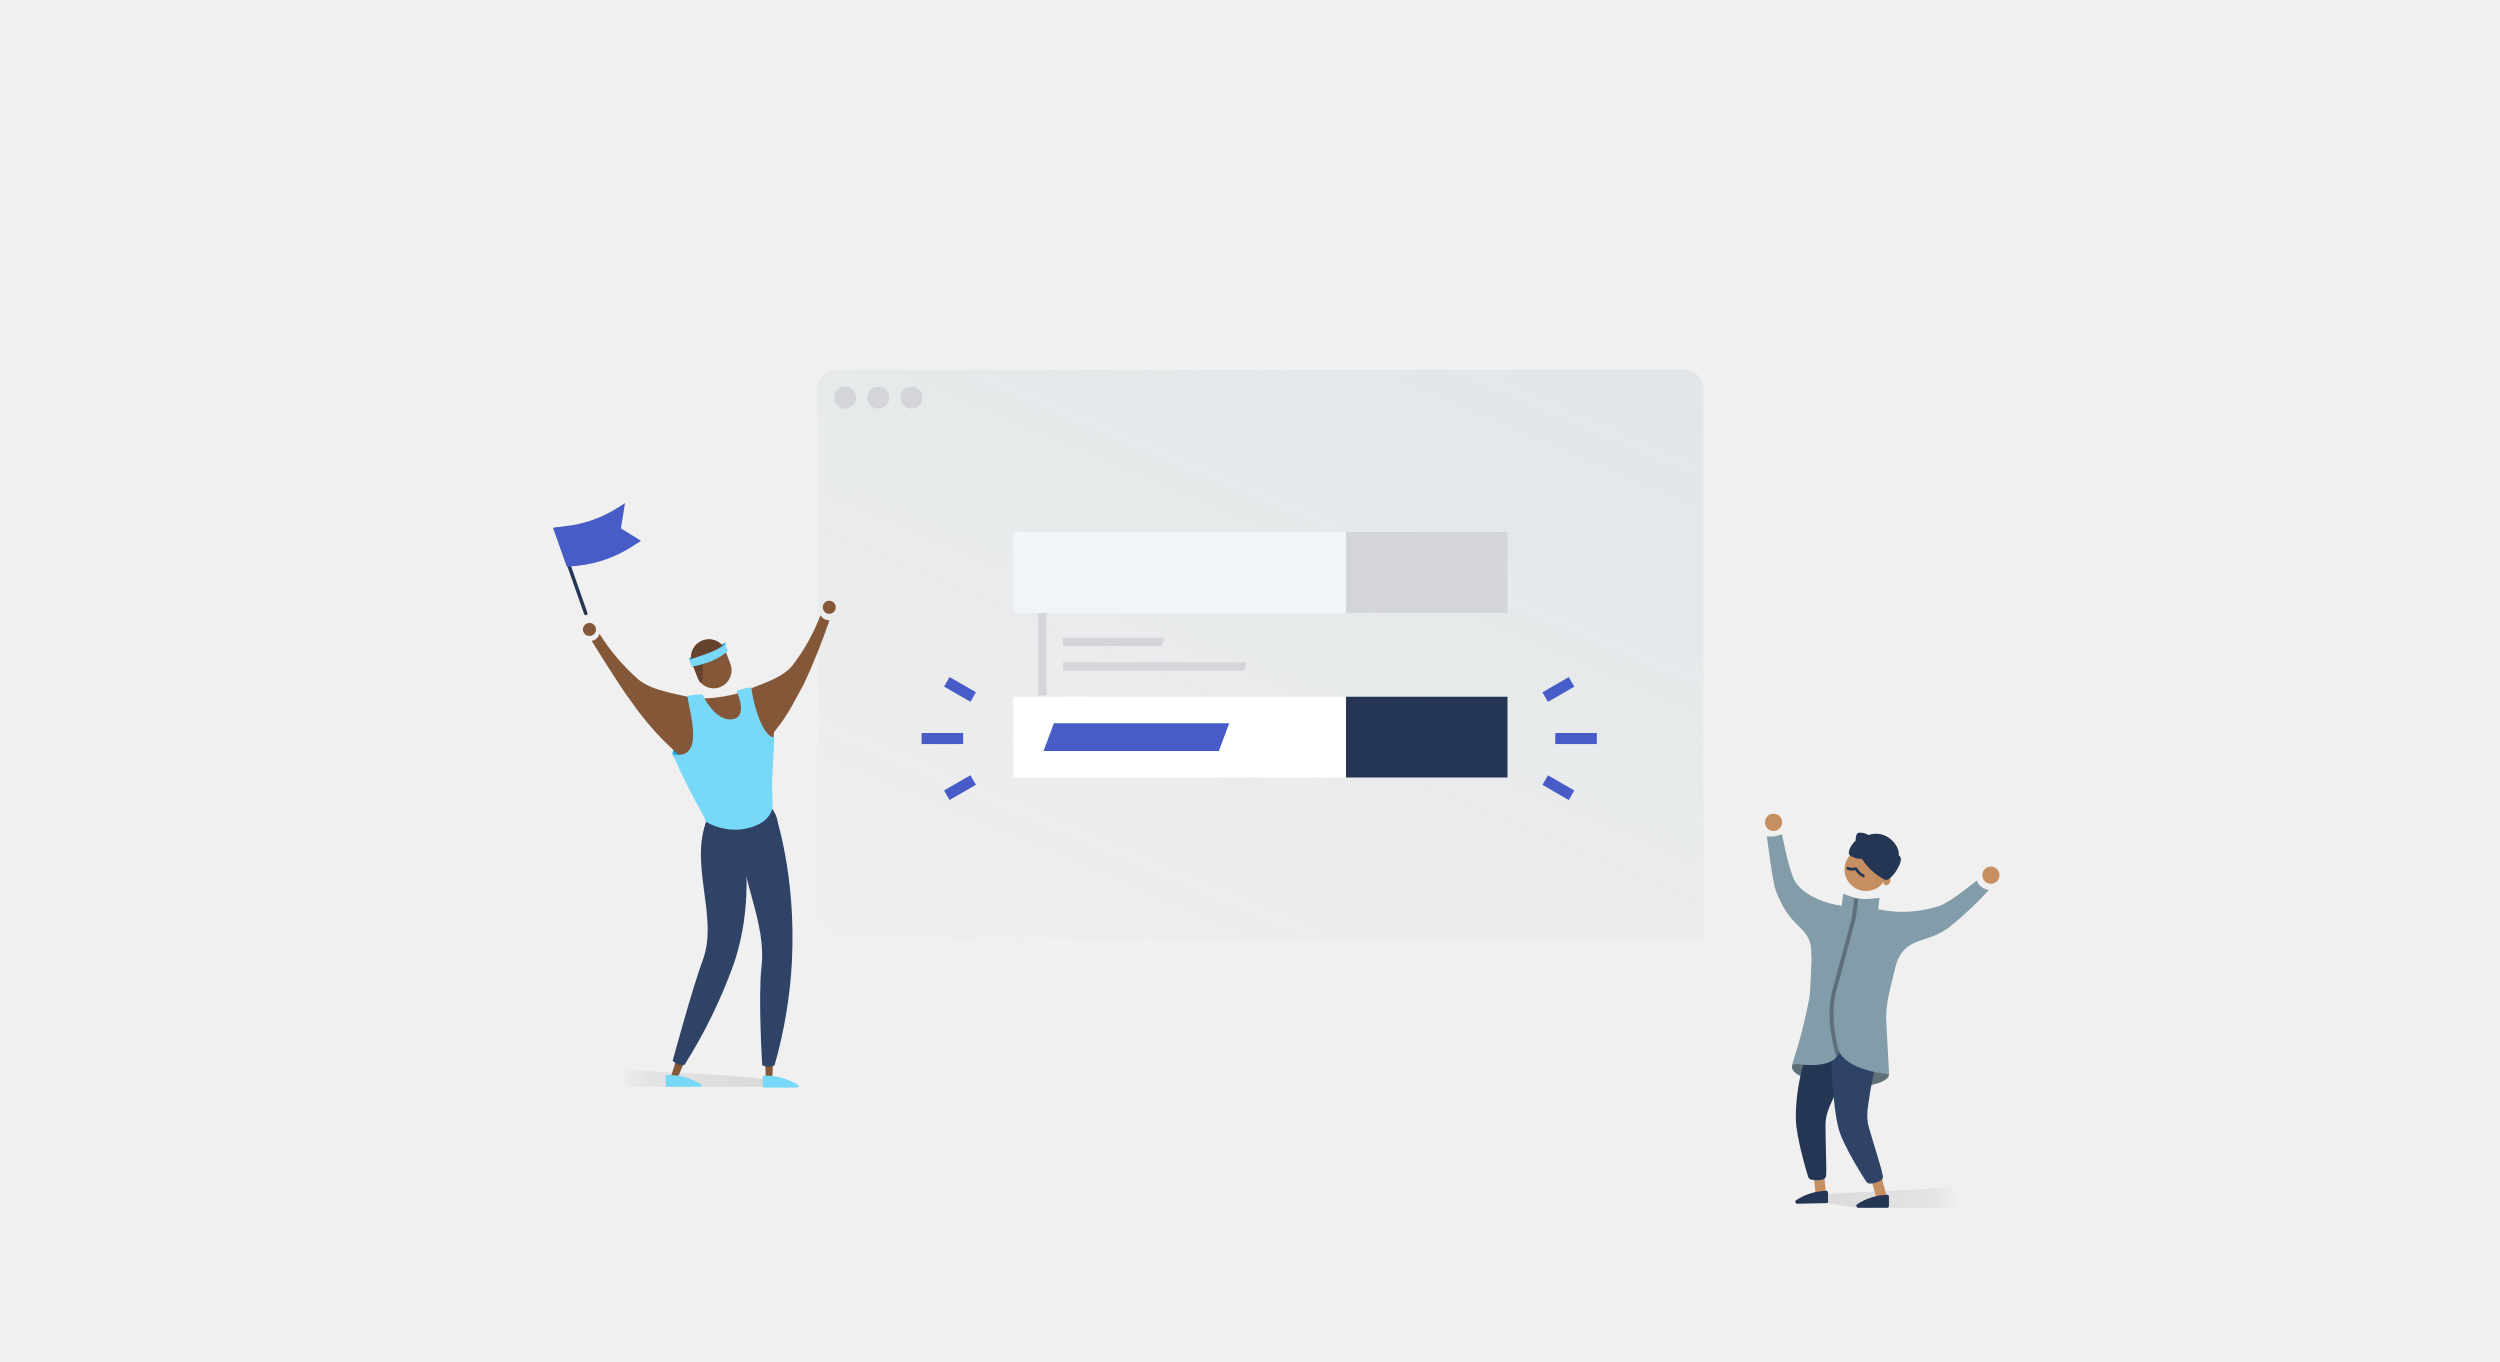
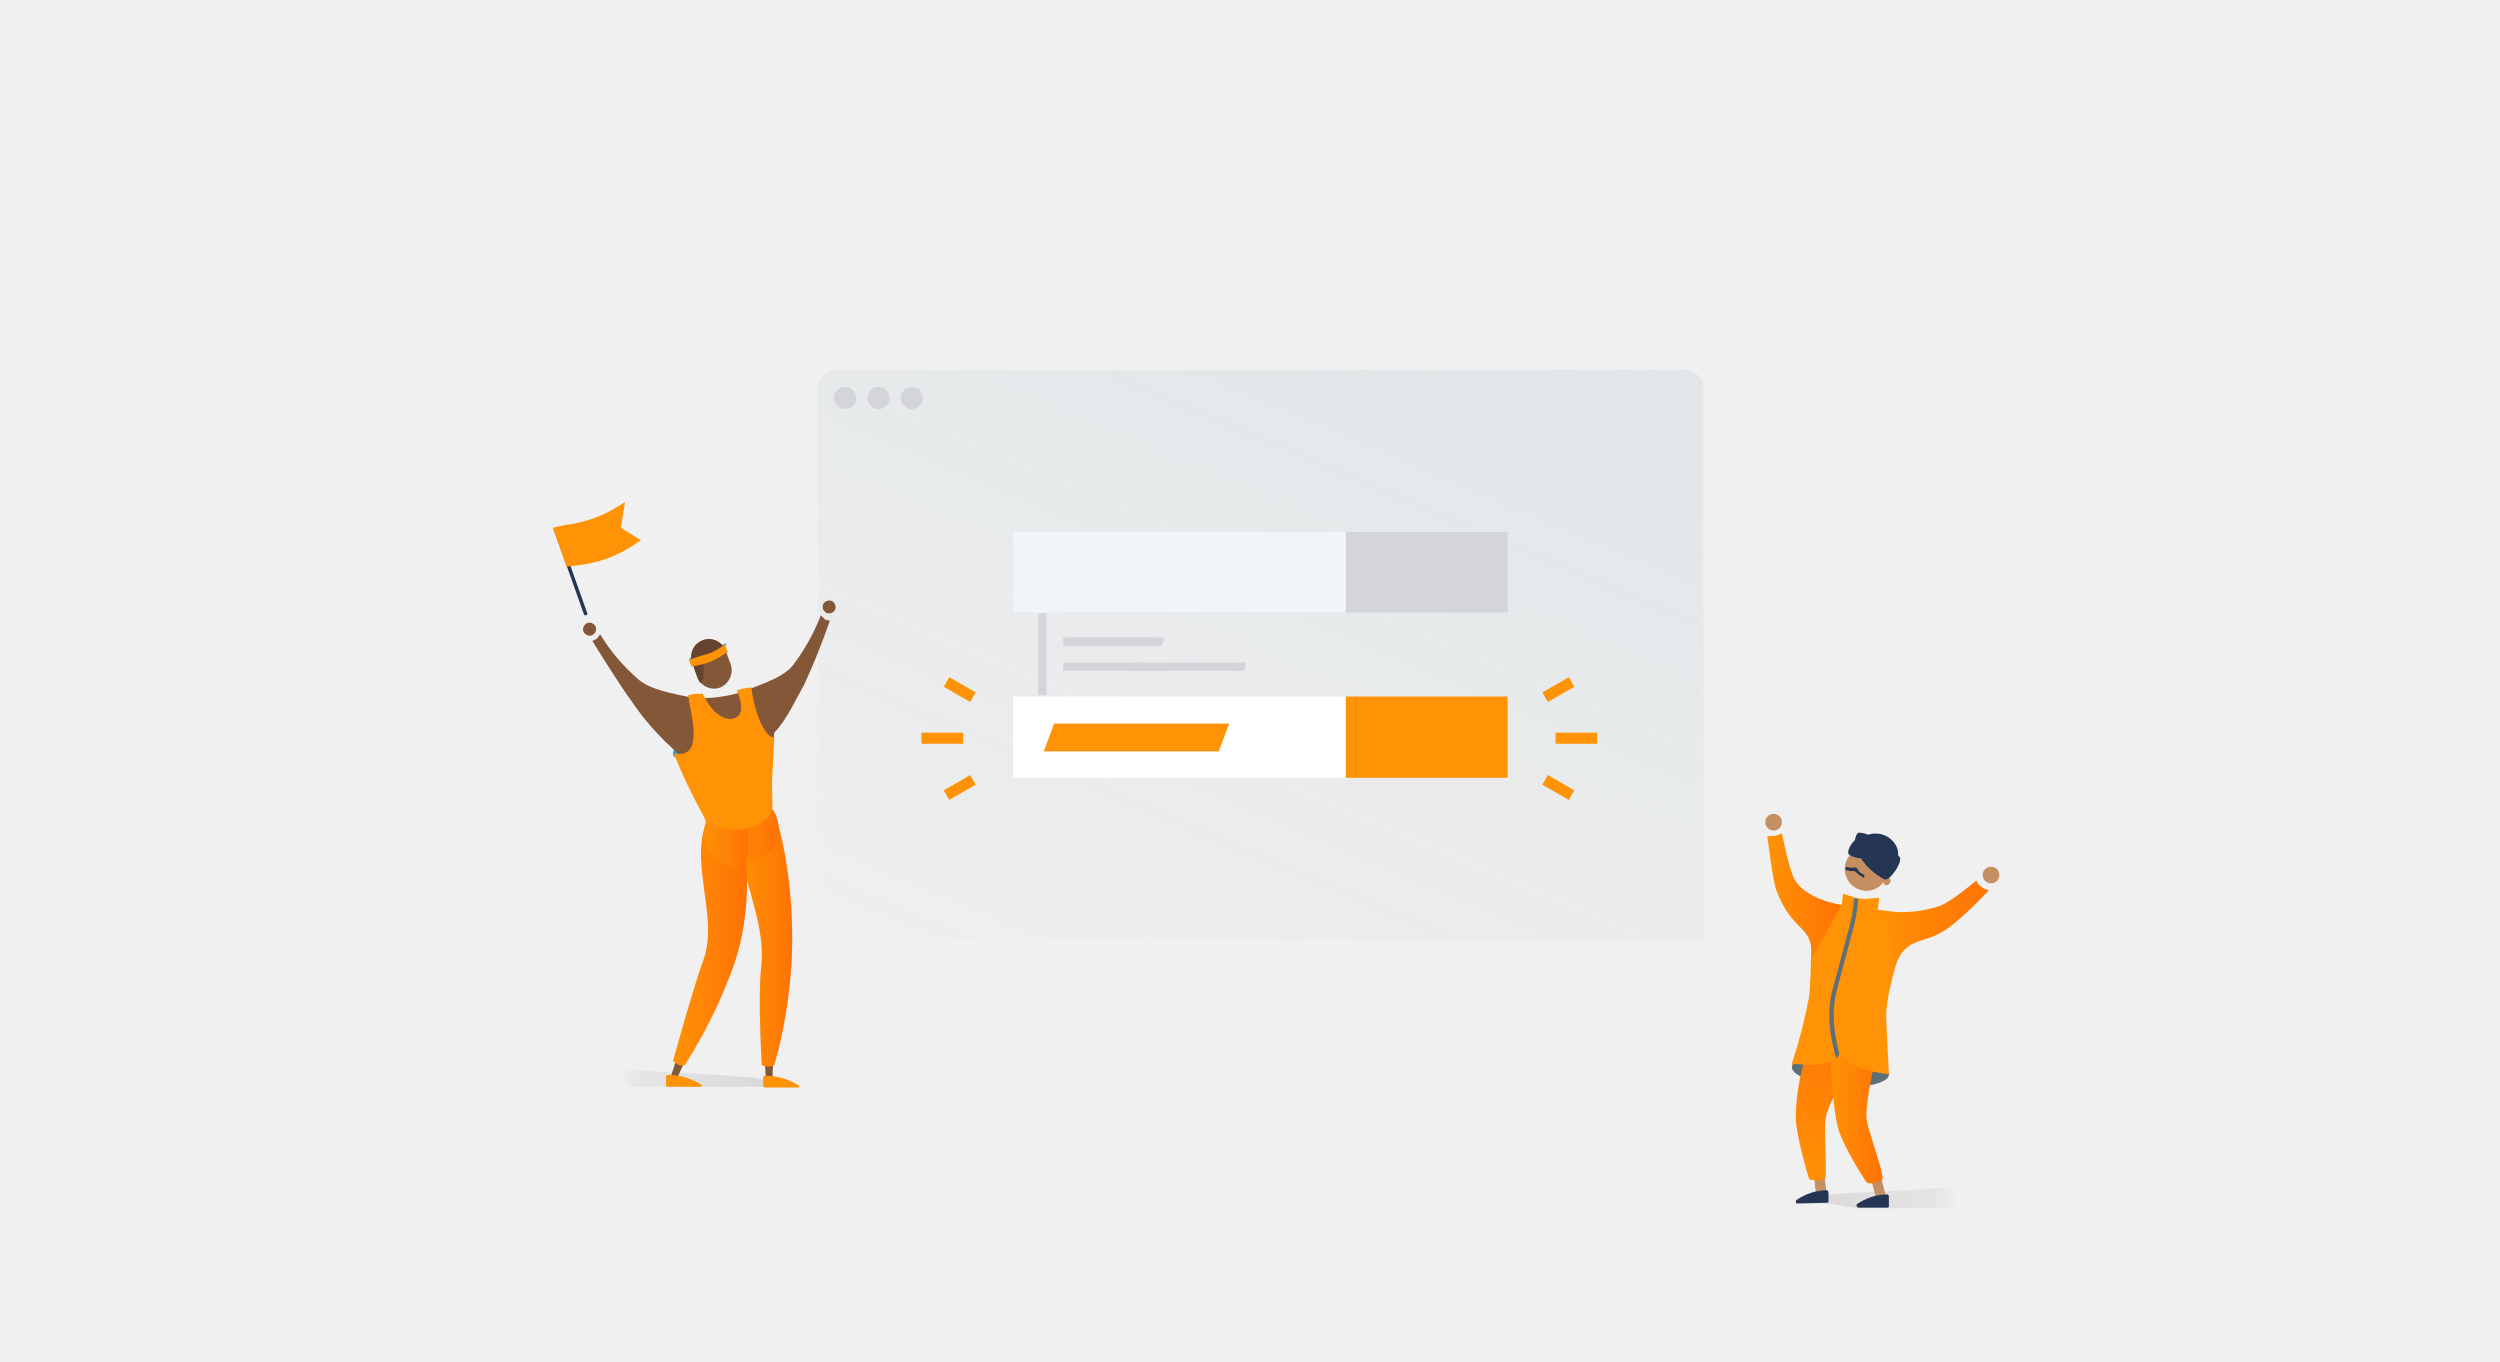
- <svg xmlns="http://www.w3.org/2000/svg" xmlns:xlink="http://www.w3.org/1999/xlink" viewBox="0 0 360 196">
-   <defs>
-     <style>.cls-1,.cls-8{fill:none}.cls-2{fill:url(#linear-gradient)}.cls-3{fill:#d3d5d8}.cls-4{fill:#f2f5f7}.cls-5{fill:#fff}.cls-6{fill:#485cc7}.cls-7{fill:#253655}.cls-8{stroke:#485cc7;stroke-miterlimit:10;stroke-width:1.59px}.cls-9{fill:url(#linear-gradient-2)}.cls-10{fill:#1aa6dd}.cls-11{fill:#845739}.cls-12{fill:#2f4367}.cls-13{fill:#66432f}.cls-14{fill:#77d9f7}.cls-15{fill:url(#linear-gradient-3)}.cls-16{fill:#5d7079}.cls-17{fill:#c58f62}.cls-18{fill:#829ca9}.cls-19{clip-path:url(#clip-path)}</style>
-     <linearGradient id="linear-gradient" x1="157.39" y1="152.14" x2="206.05" y2="37.52" gradientUnits="userSpaceOnUse">
-       <stop offset="0" stop-color="#e2e6e8" stop-opacity=".1" />
-       <stop offset="1" stop-color="#e2e6e8" />
+ <svg xmlns="http://www.w3.org/2000/svg" xmlns:xlink="http://www.w3.org/1999/xlink" version="1.1" id="Layer_1" x="0px" y="0px" viewBox="0 0 360 196" style="enable-background:new 0 0 360 196;" xml:space="preserve">
+   <style type="text/css">
+ 	.st0{fill:none;}
+ 	.st1{fill:url(#SVGID_1_);}
+ 	.st2{fill:#D3D5D8;}
+ 	.st3{fill:#F2F5F7;}
+ 	.st4{fill:#FFFFFF;}
+ 	.st5{fill:#FF9205;}
+ 	.st6{fill:none;stroke:#FF9205;stroke-width:1.59;stroke-miterlimit:10;}
+ 	.st7{fill:url(#SVGID_2_);}
+ 	.st8{fill:#253655;}
+ 	.st9{fill:#1AA6DD;}
+ 	.st10{fill:#845739;}
+ 	.st11{fill:url(#SVGID_3_);}
+ 	.st12{fill:#66432F;}
+ 	.st13{fill:url(#SVGID_4_);}
+ 	.st14{fill:url(#SVGID_5_);}
+ 	.st15{fill:url(#SVGID_6_);}
+ 	.st16{fill:url(#SVGID_7_);}
+ 	.st17{fill:#5D7079;}
+ 	.st18{fill:#C58F62;}
+ 	.st19{fill:url(#SVGID_8_);}
+ 	.st20{fill:url(#SVGID_9_);}
+ 	.st21{fill:url(#SVGID_10_);}
+ 	.st22{clip-path:url(#SVGID_12_);}
+ 	.st23{fill:url(#SVGID_13_);}
+ </style>
+   <path id="frames" class="st0" d="M0,0h360v196H0V0z" />
+   <g id="Layer_1_1_">
+     <linearGradient id="SVGID_1_" gradientUnits="userSpaceOnUse" x1="157.388" y1="45.865" x2="206.048" y2="160.484" gradientTransform="matrix(1 0 0 -1 0 198)">
+       <stop offset="0" style="stop-color:#E2E6E8;stop-opacity:0.1" />
+       <stop offset="1" style="stop-color:#E2E6E8" />
    </linearGradient>
-     <linearGradient id="linear-gradient-2" x1="6252.25" y1="155.22" x2="6275.29" y2="155.22" gradientTransform="translate(-6163)" gradientUnits="userSpaceOnUse">
-       <stop offset="0" stop-opacity="0" />
-       <stop offset=".15" stop-opacity=".05" />
-       <stop offset="1" stop-opacity=".1" />
+     <path class="st1" d="M120.4,53.3h122.3c1.5,0,2.6,1.2,2.6,2.7v79.4H117.7V55.9C117.7,54.5,118.9,53.3,120.4,53.3   C120.4,53.3,120.4,53.3,120.4,53.3z" />
+     <circle class="st2" cx="121.7" cy="57.3" r="1.6" />
+     <circle class="st2" cx="126.5" cy="57.3" r="1.6" />
+     <circle class="st2" cx="131.3" cy="57.3" r="1.6" />
+     <path class="st3" d="M145.9,76.6h47.9v11.6h-47.9L145.9,76.6z" />
+     <path class="st2" d="M193.8,76.6h23.3v11.6h-23.3V76.6z" />
+     <path class="st4" d="M145.9,100.3h47.9V112h-47.9L145.9,100.3z" />
+     <path class="st5" d="M151.8,104.2l-1.5,4h25.2l1.5-4H151.8z" />
+     <path class="st5" d="M193.8,100.3h23.3V112h-23.3V100.3z" />
+     <path class="st2" d="M149.5,88.3h1.2v11.8h-1.2V88.3z M167.3,93h-14.2v-1.2h14.6L167.3,93z M167.7,95.4h-14.6v1.2h26l0.4-1.2H167.7   L167.7,95.4z" />
+     <circle class="st0" cx="212" cy="106.3" r="12" />
+     <path class="st6" d="M224,106.3h6 M222.5,100.4l3.8-2.2 M222.5,112.3l3.8,2.2" />
+     <circle class="st0" cx="150.6" cy="106.3" r="12" />
+     <path class="st6" d="M138.7,106.3h-6 M140.1,112.3l-3.8,2.2 M140.1,100.4l-3.8-2.2" />
+     <linearGradient id="SVGID_2_" gradientUnits="userSpaceOnUse" x1="6252.25" y1="42.78" x2="6275.29" y2="42.78" gradientTransform="matrix(1 0 0 -1 -6163 198)">
+       <stop offset="0" style="stop-color:#000000;stop-opacity:0" />
+       <stop offset="0.15" style="stop-color:#000000;stop-opacity:5.000000e-02" />
+       <stop offset="1" style="stop-color:#000000;stop-opacity:0.1" />
    </linearGradient>
-     <linearGradient id="linear-gradient-3" x1="10322.4" y1="172.34" x2="10345.54" y2="172.34" gradientTransform="matrix(-1 0 0 1 10604.28 0)" xlink:href="#linear-gradient-2" />
-     <clipPath id="clip-path">
-       <path class="cls-1" d="M264.36 130.45l.21-1.74 1.28.41a7.4 7.4 0 0 0 2.77.32l1.67-.14-.21 1.74 4.57.47-1.65 6.89a37.4 37.4 0 0 0-1 7.94l-.17 8.37c-3.43-.35-7.06-3.51-7.06-3.51s.88 3.09-8.82 2l3.1-10.71a18.25 18.25 0 0 0 .29-2.44l.48-10.1z" />
-     </clipPath>
-   </defs>
-   <path class="cls-1" d="M0 0h360v196H0z" id="frames" />
-   <g id="Layer_1" data-name="Layer 1">
-     <path class="cls-2" d="M120.37 53.28h122.27a2.65 2.65 0 0 1 2.65 2.65v79.36H117.71V55.93a2.65 2.65 0 0 1 2.66-2.65z" />
-     <circle class="cls-3" cx="121.7" cy="57.25" r="1.59" />
-     <circle class="cls-3" cx="126.48" cy="57.25" r="1.59" />
-     <circle class="cls-3" cx="131.27" cy="57.25" r="1.59" />
-     <path class="cls-4" d="M145.92 76.61h47.9v11.63h-47.9z" />
-     <path class="cls-3" d="M193.83 76.61h23.25v11.63h-23.25z" />
-     <path class="cls-5" d="M145.92 100.33h47.9v11.63h-47.9z" />
-     <path class="cls-6" d="M151.76 104.15l-1.49 3.99h25.24l1.5-3.99h-25.25z" />
-     <path class="cls-7" d="M193.83 100.33h23.25v11.63h-23.25z" />
-     <path class="cls-3" d="M149.52 88.28h1.18v11.84h-1.18zM167.27 93.02h-14.2v-1.19h14.65l-.45 1.19zM167.72 95.39h-14.65v1.18h26.04l.45-1.18h-11.84z" />
-     <circle class="cls-1" cx="212" cy="106.35" r="11.96" />
-     <path class="cls-8" d="M223.96 106.35h5.98M222.51 100.38l3.79-2.19M222.51 112.33l3.79 2.19" />
-     <circle class="cls-1" cx="150.65" cy="106.35" r="11.96" />
-     <path class="cls-8" d="M138.69 106.35h-5.98M140.14 112.32l-3.8 2.19M140.14 100.37l-3.8-2.19" />
-     <path class="cls-9" d="M89.46 153.94c8.31.85 22.83.68 22.83 2.56h-23" />
-     <rect class="cls-7" x="81.96" y="75.6" width=".51" height="13.36" rx=".25" transform="rotate(160.66 82.22 82.28)" />
-     <path class="cls-6" d="M81.63 81.63l1.61-.17a17.91 17.91 0 0 0 7.69-2.7l1.38-.88-2.9-1.79.59-3.65-1 .64a17.78 17.78 0 0 1-7.69 2.7l-1.68.22z" />
-     <ellipse class="cls-10" cx="99.7" cy="94.79" rx=".49" ry=".24" transform="rotate(-20.96 99.71 94.79)" />
-     <path class="cls-11" d="M111.17 155.89l-.86.02-.17-3.78 1.27-.78-.24 4.54z" />
-     <path class="cls-12" d="M106.41 119.27c.18 7.47 4 13.53 3.24 20-.49 4.5.11 14.12.11 14.12a2.91 2.91 0 0 0 1 .24 2.43 2.43 0 0 0 .78-.24 67.3 67.3 0 0 0 2.5-15c.62-12.65-2.44-21.23-2.44-21.23z" />
-     <path class="cls-10" d="M99.5 108.29c0 .47-.51.91-1.24 1s-1.37-.25-1.42-.72a1.6 1.6 0 0 1 1.25-1.47 1.48 1.48 0 0 1 1.41 1.19z" />
-     <path class="cls-11" d="M98.62 100.32a15.18 15.18 0 0 0 4.66.11 22 22 0 0 0 4.29-1l3.89 5.91-.52 6.49-10.65 1.17-4-7.22zM85.68 90.14a.94.94 0 1 0 0 1 .92.92 0 0 0 0-1z" />
-     <path class="cls-11" d="M98.19 102.67a8.89 8.89 0 0 1 2.07-2c-2-.69-6.14-1-8.33-2.82a29.74 29.74 0 0 1-5.59-6.56 2 2 0 0 1-.49.72 1.92 1.92 0 0 1-.64.29s4.16 6.75 5.58 8.57a43 43 0 0 0 4.77 5.78c.47.43 2.62 2.61 2.72 2.42.47-.94-.36-5.81-.09-6.4z" />
-     <path class="cls-10" d="M103.56 93.26a.4.4 0 0 0 .55.08 1.06 1.06 0 0 0 .37-.73c0-.07-.3 0-.55.2s-.42.38-.37.45z" />
-     <path class="cls-11" d="M102.47 92a2.56 2.56 0 0 1 2.53 2.55v2a2.61 2.61 0 0 1-2.61 2.61 2.52 2.52 0 0 1-2.52-2.52v-2.09a2.56 2.56 0 0 1 2.6-2.55z" transform="rotate(-20.96 102.47 95.6)" />
-     <path class="cls-13" d="M101.36 96.95zM101.36 96.95v.01-.01zM100.94 98.31zM104.49 93.71a2.56 2.56 0 1 0-4.79 1.83l.83 2.18a2.75 2.75 0 0 0 .37.65v-.06l.18-.32.07-.16a1.34 1.34 0 0 0 .07-.18v-.16a1.36 1.36 0 0 1 0-.17v-.38a2.53 2.53 0 0 0 0-.28 1.15 1.15 0 0 0 0-.26 1.89 1.89 0 0 0 0-.23v-.16a.54.54 0 0 1 0-.1 2.07 2.07 0 0 1 0-.22v-.12a.93.93 0 0 1 .05-.1 2.16 2.16 0 0 1 .29-.37l.12-.09.13-.11.27-.18h.25l.34-.12.3-.1.27-.11.27-.08c.09 0 .18 0 .27-.09a1.66 1.66 0 0 0 .31-.12l.16-.07.15-.07a.39.39 0 0 0 .1-.08z" />
-     <path class="cls-14" d="M99.24 95l.36 1a13 13 0 0 0 2.93-.84 8.83 8.83 0 0 0 2.32-1.44c-.51-.68-.34-1.08-.37-1a9.22 9.22 0 0 1-2.33 1.28c-1.15.43-2.91 1-2.91 1z" />
-     <path class="cls-11" d="M118.52 87.14a.94.94 0 1 1 .25 1 1 1 0 0 1-.25-1zM109 101.71c-.48-.64-2.78-2.18-2.59-1.83 1.76-1 5.9-1.86 7.66-4a28.6 28.6 0 0 0 4.08-7.28 1.92 1.92 0 0 0 .61.58 2.08 2.08 0 0 0 .68.15 95.37 95.37 0 0 1-3.67 9.15c-.89 1.52-2.51 5.06-4.34 6.87-.53.52-1.97-2.99-2.43-3.64z" />
-     <circle class="cls-11" cx="108.6" cy="103.06" r="3.72" />
-     <ellipse class="cls-12" cx="107.88" cy="119.26" rx="4.19" ry="4.6" />
-     <path class="cls-11" d="M97.12 156.24l-.81-.27 1.16-3.61 1.46-.28-1.81 4.16z" />
-     <path class="cls-12" d="M102.07 117.51c-3.15 6.35 1.48 14.42-.85 20.69-1.53 4.11-4.36 14.56-4.36 14.56a3.29 3.29 0 0 0 .9.58 2.45 2.45 0 0 0 .81 0 74.09 74.09 0 0 0 7.09-14.53c3.68-10.77.75-21.48.75-21.48z" />
-     <path class="cls-12" d="M107.73 120c0 2.62.38 4.75-2 4.75a4.77 4.77 0 0 1 0-9.5c2.38.04 2 2.16 2 4.75z" />
-     <path class="cls-14" d="M101.61 118.31a8.56 8.56 0 0 0 4.88 1.15c4.34-.47 4.71-3 4.72-3 .14-1.63-.11-2.48 0-4.48l.29-5.79c-1.66 0-3.07-4.86-3.31-7.19 0 0-.44 0-.84.12a3.77 3.77 0 0 0-.58.14l-.72.24s1.85 3.82-.67 4.08-4.23-3.58-4.23-3.58h-.33a5.5 5.5 0 0 0-1.28.12l-.54.1c.24 2.33 2.62 9.27-2.12 8.42 3.12 7.09 4.73 8.94 4.73 9.67zM100.77 156.5h-4.64c-.15 0-.28-.09-.28-.21V155c0-.12.13-.21.28-.21a9 9 0 0 1 4.83 1.36.16.16 0 0 1 .07.23.28.28 0 0 1-.26.12zM114.75 156.61h-4.64a.25.25 0 0 1-.28-.21v-1.31a.25.25 0 0 1 .28-.21 9.1 9.1 0 0 1 4.83 1.36.17.17 0 0 1 .07.23.3.3 0 0 1-.26.14z" />
-     <path class="cls-15" d="M281.87 170.76c-8.1 1.09-23.13.58-23.13 2.49h4.32l4.44.67h14.37" />
-     <path class="cls-16" d="M272 154.81c-.13 1.09-3.37 2-7.1 1.55s-7.37-1.58-6.8-3c.4-1 3.63-1.75 7.36-1.31s6.7 1.66 6.54 2.76z" />
-     <path class="cls-7" transform="rotate(2.83 265.22 151.23)" d="M260.72 148.91h9.2v4.85h-9.2z" />
-     <path class="cls-17" transform="rotate(-6.08 261.75 169.97)" d="M261.24 168.34h1.5v3.5h-1.5z" />
-     <path class="cls-17" transform="rotate(-15.68 270.59 171.16)" d="M269.85 169.42h1.5v3.5h-1.5z" />
-     <path class="cls-7" d="M262.63 169.78a.64.64 0 0 1-.19.08 3.5 3.5 0 0 1-1.64 0 .56.56 0 0 1-.24-.13.61.61 0 0 1-.21-.35s-1.72-5.55-1.75-8.27c-.05-5 1.51-9.59 1.78-9.67l6.92-1.3a.62.62 0 0 1 .66.92l-3.62 6.26v.06c-.71 1.63-1.48 2.91-1.47 4.68 0 2.45.18 6.22.09 7.23a.6.6 0 0 1-.33.49z" />
-     <path class="cls-12" d="M271 169.87a.7.7 0 0 1-.16.13 3.46 3.46 0 0 1-1.57.44.63.63 0 0 1-.27-.06.63.63 0 0 1-.3-.28s-3.18-4.87-3.92-7.49c-.91-3.24-1.22-11.42-1-11.57l6.4-1.35c.48-.23.57.18.44.69l-1.35 7a.25.25 0 0 0 0 .08c-.24 1.76-.64 3.19-.15 4.9.67 2.35 1.85 5.94 2 6.93a.6.6 0 0 1-.12.58z" />
-     <path class="cls-18" d="M265.21 130.45l.2-1.74 1.17.41a6.27 6.27 0 0 0 2.54.32l1.53-.14-.19 1.74 2.9.36-.22 7c-.58 2.61-1.5 5.44-1.55 8.11l.44 8.2c-6.81-.77-7.31-3.58-7.31-3.58s.4 1.83-2.88 2.19c-2.51.27-3.39-.54-3.78.21a3 3 0 0 1 .11-.57 71 71 0 0 0 2.38-9.26c.33-2 .47-13.72.47-13.72z" />
-     <path class="cls-7" d="M258.77 173.34l4.19-.09c.13 0 .27 0 .27-.19v-1.31a.27.27 0 0 0-.24-.28 8.26 8.26 0 0 0-4.38 1.38.29.29 0 0 0-.06.31.23.23 0 0 0 .22.18zM267.56 173.92h4.21a.26.26 0 0 0 .24-.28v-1.31a.26.26 0 0 0-.24-.28 8.34 8.34 0 0 0-4.38 1.38.31.31 0 0 0-.05.31.23.23 0 0 0 .22.18z" />
-     <circle class="cls-17" cx="255.39" cy="118.42" r="1.24" />
-     <path class="cls-18" d="M260.86 137.9c.11-5-2.74-3.28-5.15-9.66-.46-1.24-1.28-7.78-1.28-7.78h.44a3.54 3.54 0 0 0 1.21-.16l.53-.17s1 5.35 1.88 6.8c1.85 2.92 6.72 3.51 6.72 3.51z" />
-     <g class="cls-19">
-       <path class="cls-16" d="M264.55 152.69c-1.06-3.64-1.55-7.19-.54-10.65.43-1.45 2-7.53 2.43-9a19.28 19.28 0 0 0 .57-4.62h.57a19.69 19.69 0 0 1-.57 4.67c-.43 1.47-2 7.55-2.43 9-1 3.41-.52 6.93.54 10.54z" />
+     <path class="st7" d="M89.5,153.9c8.3,0.9,22.8,0.7,22.8,2.6h-23" />
+     <path class="st8" d="M84.4,88.6L84.4,88.6c-0.1,0-0.3,0-0.3-0.1l-4.3-12.1c0-0.1,0-0.3,0.2-0.3l0,0c0.1,0,0.3,0,0.3,0.2l4.3,12.1   C84.6,88.4,84.6,88.5,84.4,88.6z" />
+     <path class="st5" d="M81.6,81.6l1.6-0.2c2.7-0.3,5.4-1.2,7.7-2.7l1.4-0.9l-2.9-1.8l0.6-3.7l-1,0.6c-2.3,1.5-5,2.4-7.7,2.7L79.6,76   L81.6,81.6z" />
+     <ellipse transform="matrix(0.9338 -0.3577 0.3577 0.9338 -27.312 41.937)" class="st9" cx="99.7" cy="94.8" rx="0.5" ry="0.2" />
+     <path class="st10" d="M111.2,155.9l-0.9,0l-0.2-3.8l1.3-0.8L111.2,155.9z" />
+     <linearGradient id="SVGID_3_" gradientUnits="userSpaceOnUse" x1="106.41" y1="135.395" x2="114.123" y2="135.395">
+       <stop offset="0" style="stop-color:#FF9205" />
+       <stop offset="1" style="stop-color:#FF7205" />
+     </linearGradient>
+     <path class="st11" d="M106.4,119.3c0.2,7.5,4,13.5,3.2,20c-0.5,4.5,0.1,14.1,0.1,14.1c0.3,0.1,0.7,0.2,1,0.2c0.3,0,0.5-0.1,0.8-0.2   c1.4-4.9,2.2-9.9,2.5-15c0.6-12.7-2.4-21.2-2.4-21.2L106.4,119.3z" />
+     <path class="st9" d="M99.5,108.3c0,0.5-0.5,0.9-1.2,1s-1.4-0.3-1.4-0.7c0-0.7,0.6-1.3,1.3-1.5C98.8,107.1,99.4,107.6,99.5,108.3z" />
+     <path class="st10" d="M98.6,100.3c1.5,0.3,3.1,0.3,4.7,0.1c1.5-0.2,2.9-0.5,4.3-1l3.9,5.9l-0.5,6.5l-10.7,1.2l-4-7.2L98.6,100.3z    M85.7,90.1c-0.3-0.4-0.9-0.6-1.3-0.3s-0.6,0.9-0.3,1.3s0.9,0.6,1.3,0.3c0.1-0.1,0.2-0.2,0.3-0.3C85.9,90.8,85.9,90.4,85.7,90.1z" />
+     <path class="st10" d="M98.2,102.7c0.6-0.8,1.3-1.5,2.1-2c-2-0.7-6.1-1-8.3-2.8c-2.2-1.9-4.1-4.1-5.6-6.6c-0.1,0.3-0.3,0.5-0.5,0.7   c-0.2,0.1-0.4,0.2-0.6,0.3c0,0,4.2,6.8,5.6,8.6c1.4,2.1,3,4,4.8,5.8c0.5,0.4,2.6,2.6,2.7,2.4C98.8,108.1,97.9,103.3,98.2,102.7z" />
+     <path class="st9" d="M103.6,93.3c0.1,0.2,0.4,0.2,0.6,0.1c0.2-0.2,0.3-0.4,0.4-0.7c0-0.1-0.3,0-0.6,0.2S103.5,93.2,103.6,93.3z" />
+     <path class="st10" d="M101.2,92.2c1.3-0.5,2.8,0.2,3.3,1.5l0.7,1.9c0.5,1.3-0.2,2.9-1.5,3.4l0,0c-1.3,0.5-2.8-0.2-3.3-1.5l-0.7-2   C99.2,94.2,99.8,92.7,101.2,92.2C101.2,92.2,101.2,92.2,101.2,92.2z" />
+     <path class="st12" d="M101.4,96.9L101.4,96.9L101.4,96.9z M104.5,93.7c-0.5-1.3-2-2-3.3-1.5c-1.3,0.5-2,2-1.5,3.3l0.8,2.2   c0.1,0.2,0.2,0.5,0.4,0.7v-0.1l0.2-0.3l0.1-0.2c0-0.1,0.1-0.1,0.1-0.2v-0.2c0-0.1,0-0.1,0-0.2v-0.4c0-0.1,0-0.2,0-0.3   c0-0.1,0-0.2,0-0.3c0-0.1,0-0.2,0-0.2V96c0,0,0-0.1,0-0.1c0-0.1,0-0.1,0-0.2v-0.1c0,0,0-0.1,0.1-0.1c0.1-0.1,0.2-0.3,0.3-0.4   l0.1-0.1l0.1-0.1l0.3-0.2h0.3l0.3-0.1l0.3-0.1l0.3-0.1l0.3-0.1c0.1,0,0.2,0,0.3-0.1c0.1,0,0.2-0.1,0.3-0.1l0.2-0.1l0.2-0.1   c0,0,0.1,0,0.1-0.1L104.5,93.7z" />
+     <path class="st5" d="M99.2,95l0.4,1c1-0.2,2-0.4,2.9-0.8c0.8-0.4,1.6-0.8,2.3-1.4c-0.5-0.7-0.3-1.1-0.4-1c-0.7,0.5-1.5,1-2.3,1.3   C101,94.4,99.2,95,99.2,95z" />
+     <path class="st10" d="M118.5,87.1c0.2-0.5,0.7-0.7,1.2-0.6c0.5,0.2,0.7,0.7,0.6,1.2c-0.2,0.5-0.7,0.7-1.2,0.6   c-0.1,0-0.2-0.1-0.3-0.2C118.5,87.9,118.4,87.5,118.5,87.1z M109,101.7c-0.5-0.6-2.8-2.2-2.6-1.8c1.8-1,5.9-1.9,7.7-4   c1.7-2.2,3.1-4.7,4.1-7.3c0.2,0.2,0.4,0.4,0.6,0.6c0.2,0.1,0.4,0.1,0.7,0.2c-1.1,3.1-2.3,6.2-3.7,9.2c-0.9,1.5-2.5,5.1-4.3,6.9   C110.9,105.9,109.5,102.4,109,101.7z" />
+     <circle class="st10" cx="108.6" cy="103.1" r="3.7" />
+     <linearGradient id="SVGID_4_" gradientUnits="userSpaceOnUse" x1="103.69" y1="119.26" x2="112.07" y2="119.26">
+       <stop offset="0" style="stop-color:#FF9205" />
+       <stop offset="1" style="stop-color:#FF7205" />
+     </linearGradient>
+     <ellipse class="st13" cx="107.9" cy="119.3" rx="4.2" ry="4.6" />
+     <path class="st10" d="M97.1,156.2l-0.8-0.3l1.2-3.6l1.5-0.3C98.9,152.1,97.1,156.2,97.1,156.2z" />
+     <linearGradient id="SVGID_5_" gradientUnits="userSpaceOnUse" x1="96.86" y1="135.352" x2="107.516" y2="135.352">
+       <stop offset="0" style="stop-color:#FF9205" />
+       <stop offset="1" style="stop-color:#FF7205" />
+     </linearGradient>
+     <path class="st14" d="M102.1,117.5c-3.2,6.3,1.5,14.4-0.8,20.7c-1.5,4.1-4.4,14.6-4.4,14.6c0.3,0.2,0.6,0.4,0.9,0.6   c0.3,0,0.5,0,0.8,0c2.9-4.6,5.3-9.4,7.1-14.5c3.7-10.8,0.8-21.5,0.8-21.5L102.1,117.5z" />
+     <linearGradient id="SVGID_6_" gradientUnits="userSpaceOnUse" x1="101.396" y1="120" x2="107.752" y2="120">
+       <stop offset="0" style="stop-color:#FF9205" />
+       <stop offset="1" style="stop-color:#FF7205" />
+     </linearGradient>
+     <path class="st15" d="M107.7,120c0,2.6,0.4,4.8-2,4.8c-2.6-0.2-4.6-2.6-4.3-5.2c0.2-2.3,2-4.1,4.3-4.3   C108.1,115.3,107.7,117.4,107.7,120z" />
+     <path class="st5" d="M101.6,118.3c1.5,0.9,3.2,1.3,4.9,1.2c4.3-0.5,4.7-3,4.7-3c0.1-1.6-0.1-2.5,0-4.5l0.3-5.8   c-1.7,0-3.1-4.9-3.3-7.2c0,0-0.4,0-0.8,0.1c-0.2,0-0.4,0.1-0.6,0.1l-0.7,0.2c0,0,1.8,3.8-0.7,4.1s-4.2-3.6-4.2-3.6h-0.3   c-0.4,0-0.9,0-1.3,0.1l-0.5,0.1c0.2,2.3,2.6,9.3-2.1,8.4C100,115.7,101.6,117.6,101.6,118.3z M100.8,156.5h-4.6   c-0.2,0-0.3-0.1-0.3-0.2V155c0-0.1,0.1-0.2,0.3-0.2c1.7,0,3.4,0.5,4.8,1.4c0.1,0,0.1,0.1,0.1,0.2c0,0,0,0,0,0   C101,156.5,100.9,156.5,100.8,156.5L100.8,156.5z M114.8,156.6h-4.6c-0.1,0-0.3-0.1-0.3-0.2v-1.3c0-0.1,0.1-0.2,0.3-0.2   c1.7,0,3.4,0.5,4.8,1.4c0.1,0,0.1,0.1,0.1,0.2C115,156.6,114.9,156.6,114.8,156.6L114.8,156.6z" />
+     <linearGradient id="SVGID_7_" gradientUnits="userSpaceOnUse" x1="10072.41" y1="25.66" x2="10095.54" y2="25.66" gradientTransform="matrix(-1 0 0 -1 10354.28 198)">
+       <stop offset="0" style="stop-color:#000000;stop-opacity:0" />
+       <stop offset="0.15" style="stop-color:#000000;stop-opacity:5.000000e-02" />
+       <stop offset="1" style="stop-color:#000000;stop-opacity:0.1" />
+     </linearGradient>
+     <path class="st16" d="M281.9,170.8c-8.1,1.1-23.1,0.6-23.1,2.5h4.3l4.4,0.7h14.4" />
+     <path class="st17" d="M272,154.8c-0.1,1.1-3.4,2-7.1,1.6s-7.4-1.6-6.8-3c0.4-1,3.6-1.8,7.4-1.3S272.2,153.7,272,154.8z" />
+     <path class="st8" d="M260.8,148.7l9.2,0.5l-0.2,4.8l-9.2-0.5L260.8,148.7z" />
+     <path class="st18" d="M261.1,168.4l1.5-0.2l0.4,3.5l-1.5,0.2L261.1,168.4z" />
+     <path class="st18" d="M269.4,169.7l1.4-0.4l0.9,3.4l-1.4,0.4L269.4,169.7z" />
+     <linearGradient id="SVGID_8_" gradientUnits="userSpaceOnUse" x1="259.599" y1="171.446" x2="265.685" y2="143.547">
+       <stop offset="0" style="stop-color:#FF9205" />
+       <stop offset="1" style="stop-color:#FF7205" />
+     </linearGradient>
+     <path class="st19" d="M262.6,169.8c-0.1,0-0.1,0.1-0.2,0.1c-0.5,0.1-1.1,0.1-1.6,0c-0.1,0-0.2-0.1-0.2-0.1   c-0.1-0.1-0.2-0.2-0.2-0.4c0,0-1.7-5.6-1.8-8.3c0-5,1.5-9.6,1.8-9.7l6.9-1.3c0.3-0.1,0.7,0.1,0.7,0.5c0,0.1,0,0.3-0.1,0.4l-3.6,6.3   v0.1c-0.7,1.6-1.5,2.9-1.5,4.7c0,2.4,0.2,6.2,0.1,7.2C262.9,169.5,262.8,169.7,262.6,169.8L262.6,169.8z" />
+     <linearGradient id="SVGID_9_" gradientUnits="userSpaceOnUse" x1="263.712" y1="160.032" x2="271.149" y2="160.032">
+       <stop offset="0" style="stop-color:#FF9205" />
+       <stop offset="1" style="stop-color:#FF7205" />
+     </linearGradient>
+     <path class="st20" d="M271,169.9c0,0.1-0.1,0.1-0.2,0.1c-0.5,0.3-1,0.4-1.6,0.4c-0.1,0-0.2,0-0.3-0.1c-0.1-0.1-0.2-0.2-0.3-0.3   c0,0-3.2-4.9-3.9-7.5c-0.9-3.2-1.2-11.4-1-11.6l6.4-1.4c0.5-0.2,0.6,0.2,0.4,0.7l-1.4,7c0,0,0,0.1,0,0.1c-0.2,1.8-0.6,3.2-0.1,4.9   c0.7,2.4,1.9,5.9,2,6.9C271.2,169.5,271.1,169.7,271,169.9z" />
+     <path class="st5" d="M265.2,130.4l0.2-1.7l1.2,0.4c0.8,0.3,1.7,0.4,2.5,0.3l1.5-0.1l-0.2,1.7l2.9,0.4l-0.2,7   c-0.6,2.6-1.5,5.4-1.5,8.1l0.4,8.2c-6.8-0.8-7.3-3.6-7.3-3.6s0.4,1.8-2.9,2.2c-2.5,0.3-3.4-0.5-3.8,0.2c0-0.2,0.1-0.4,0.1-0.6   c1-3,1.8-6.1,2.4-9.3c0.3-2,0.5-13.7,0.5-13.7L265.2,130.4z" />
+     <path class="st8" d="M258.8,173.3l4.2-0.1c0.1,0,0.3,0,0.3-0.2v-1.3c0-0.1-0.1-0.3-0.2-0.3c-1.6,0-3.1,0.5-4.4,1.4   c-0.1,0.1-0.1,0.2-0.1,0.3C258.6,173.3,258.7,173.3,258.8,173.3z M267.6,173.9h4.2c0.1,0,0.3-0.1,0.2-0.3c0,0,0,0,0,0v-1.3   c0-0.1-0.1-0.3-0.2-0.3c0,0,0,0,0,0c-1.6,0-3.1,0.5-4.4,1.4c-0.1,0.1-0.1,0.2,0,0.3C267.4,173.8,267.5,173.9,267.6,173.9z" />
+     <circle class="st18" cx="255.4" cy="118.4" r="1.2" />
+     <linearGradient id="SVGID_10_" gradientUnits="userSpaceOnUse" x1="254.43" y1="129.015" x2="265.21" y2="129.015">
+       <stop offset="0" style="stop-color:#FF9205" />
+       <stop offset="1" style="stop-color:#FF7205" />
+     </linearGradient>
+     <path class="st21" d="M260.9,137.9c0.1-5-2.7-3.3-5.1-9.7c-0.5-1.2-1.3-7.8-1.3-7.8h0.4c0.4,0,0.8,0,1.2-0.2l0.5-0.2   c0,0,1,5.3,1.9,6.8c1.9,2.9,6.7,3.5,6.7,3.5L260.9,137.9z" />
+     <g>
+       <defs>
+         <path id="SVGID_11_" d="M264.4,130.4l0.2-1.7l1.3,0.4c0.9,0.3,1.8,0.4,2.8,0.3l1.7-0.1l-0.2,1.7l4.6,0.5l-1.6,6.9     c-0.6,2.6-1,5.3-1,7.9l-0.2,8.4c-3.4-0.4-7.1-3.5-7.1-3.5s0.9,3.1-8.8,2l3.1-10.7c0.2-0.8,0.2-1.6,0.3-2.4l0.5-10.1L264.4,130.4z     " />
+       </defs>
+       <clipPath id="SVGID_12_">
+         <use xlink:href="#SVGID_11_" style="overflow:visible;" />
+       </clipPath>
+       <g class="st22">
+         <path class="st17" d="M264.5,152.7c-1.1-3.6-1.5-7.2-0.5-10.6c0.4-1.4,2-7.5,2.4-9c0.4-1.5,0.6-3.1,0.6-4.6h0.6     c0,1.6-0.2,3.1-0.6,4.7c-0.4,1.5-2,7.6-2.4,9c-1,3.4-0.5,6.9,0.5,10.5L264.5,152.7z" />
+       </g>
    </g>
-     <circle class="cls-17" cx="286.69" cy="126.02" r="1.24" />
-     <path class="cls-18" d="M272.6 140.26c1.41-5.86 4.24-3.95 8-6.68a47.31 47.31 0 0 0 5.79-5.42 2.44 2.44 0 0 1-1.06-.46 1.88 1.88 0 0 1-.68-.91s-3.79 3.16-5.43 3.68c-5.6 1.77-9.47.1-8.77.57 2.4 1.6 2.15 9.22 2.15 9.22z" />
-     <rect class="cls-17" x="265.6" y="122.14" width="6.19" height="6.19" rx="3.09" transform="rotate(-151.79 268.7 125.22)" />
-     <path class="cls-7" d="M268.23 126.3l.17.07.14-.37a2 2 0 0 1-1.09-1l-.25-.12a1.41 1.41 0 0 1-1.18-.09l-.17.36a1.77 1.77 0 0 0 1.3.15 2.54 2.54 0 0 0 1.08 1z" />
-     <ellipse class="cls-17" cx="271.73" cy="126.91" rx=".62" ry=".48" transform="rotate(-58.46 271.71 126.91)" />
-     <path class="cls-7" d="M267.64 119.91a2.44 2.44 0 0 1 1.43.33 3.28 3.28 0 0 1 2.81.32c.85.52 1.7 1.72 1.52 2.55a1.27 1.27 0 0 1 .31.44c.25.85-1.56 3.55-2.29 3.14a8.65 8.65 0 0 1-3.3-3 3 3 0 0 1-1.74-.51c-.47-.44.26-1.65.83-2.14-.02-.61.14-1.04.43-1.13z" />
+     <circle class="st18" cx="286.7" cy="126" r="1.2" />
+     <linearGradient id="SVGID_13_" gradientUnits="userSpaceOnUse" x1="270.368" y1="133.525" x2="286.39" y2="133.525">
+       <stop offset="0" style="stop-color:#FF9205" />
+       <stop offset="1" style="stop-color:#FF7205" />
+     </linearGradient>
+     <path class="st23" d="M272.6,140.3c1.4-5.9,4.2-3.9,8-6.7c2.1-1.6,4-3.5,5.8-5.4c-0.4-0.1-0.7-0.2-1.1-0.5   c-0.3-0.2-0.6-0.5-0.7-0.9c0,0-3.8,3.2-5.4,3.7c-5.6,1.8-9.5,0.1-8.8,0.6C272.9,132.6,272.6,140.3,272.6,140.3L272.6,140.3z" />
+     <path class="st18" d="M267.3,127.9L267.3,127.9c-1.5-0.8-2.1-2.7-1.3-4.2l0,0c0.8-1.5,2.7-2.1,4.2-1.3l0,0c1.5,0.8,2.1,2.7,1.3,4.2   l0,0C270.6,128.2,268.8,128.7,267.3,127.9z" />
+     <path class="st8" d="M268.2,126.3l0.2,0.1l0.1-0.4c-0.5-0.2-0.9-0.5-1.1-1l-0.3-0.1c-0.4,0.1-0.8,0.1-1.2-0.1l-0.2,0.4   c0.4,0.2,0.9,0.3,1.3,0.2C267.4,125.7,267.8,126.1,268.2,126.3z" />
+     <ellipse transform="matrix(0.5231 -0.8523 0.8523 0.5231 21.4375 292.0966)" class="st18" cx="271.7" cy="126.9" rx="0.6" ry="0.5" />
+     <path class="st8" d="M267.6,119.9c0.5,0,1,0.1,1.4,0.3c0.9-0.3,2-0.2,2.8,0.3c0.9,0.5,1.7,1.7,1.5,2.6c0.1,0.1,0.2,0.3,0.3,0.4   c0.3,0.8-1.6,3.6-2.3,3.1c-1.3-0.7-2.5-1.7-3.3-3c-0.6,0-1.2-0.2-1.7-0.5c-0.5-0.4,0.3-1.7,0.8-2.1   C267.2,120.4,267.4,120,267.6,119.9L267.6,119.9z" />
  </g>
</svg>
